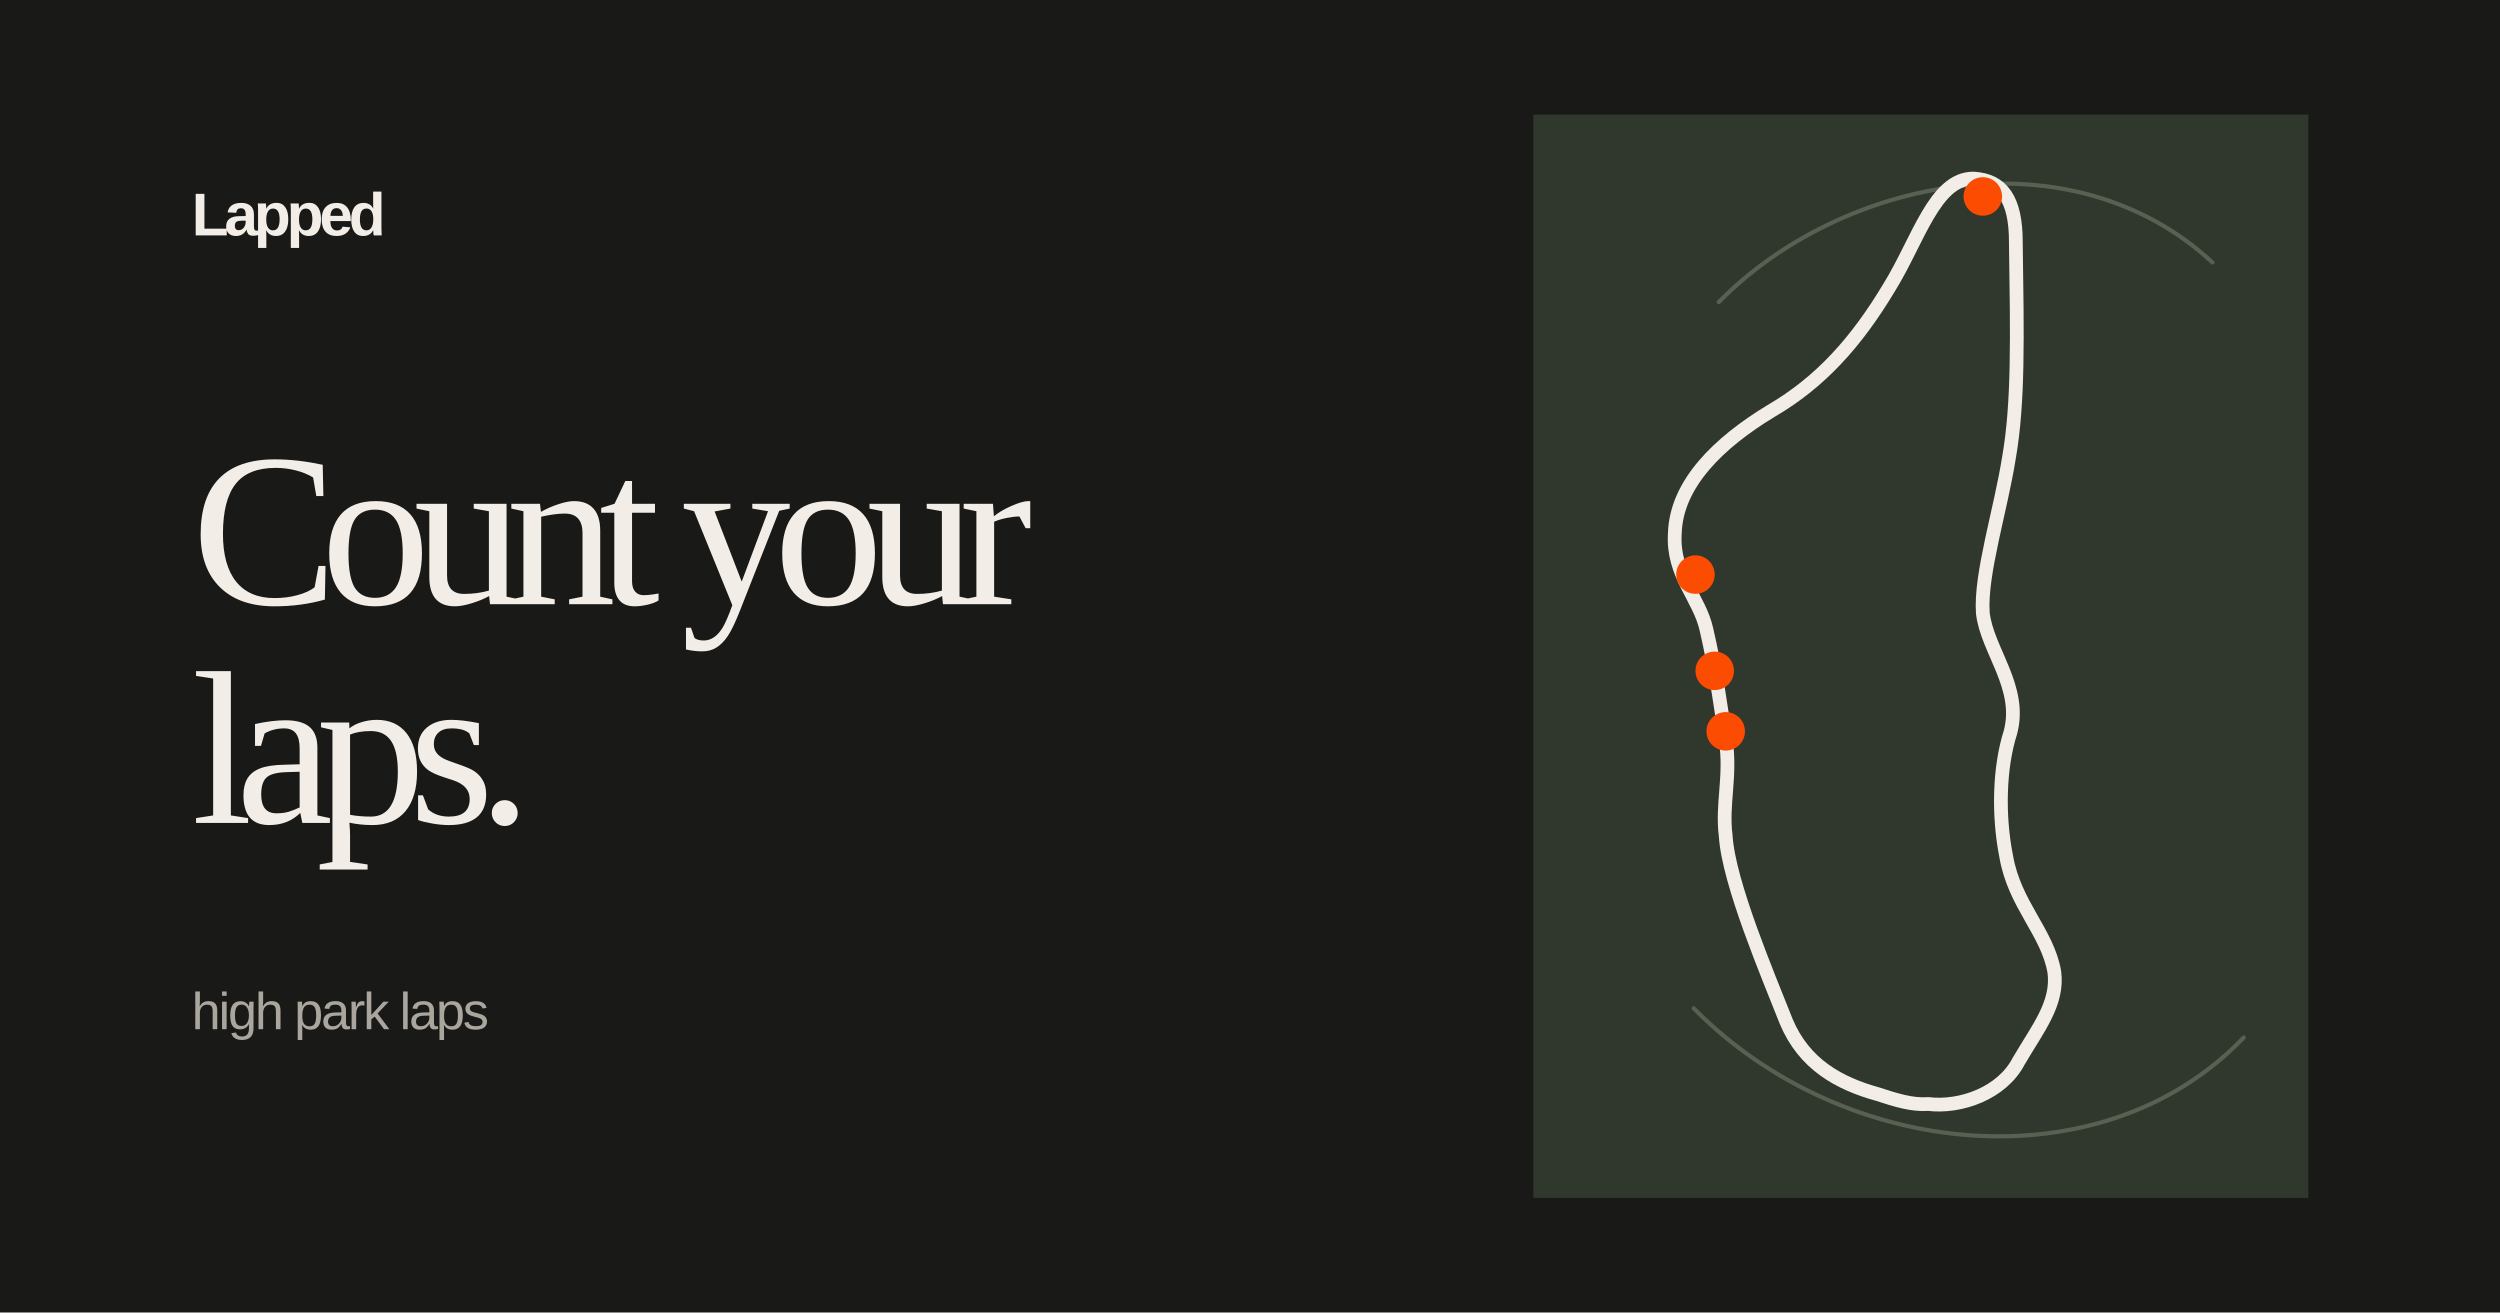
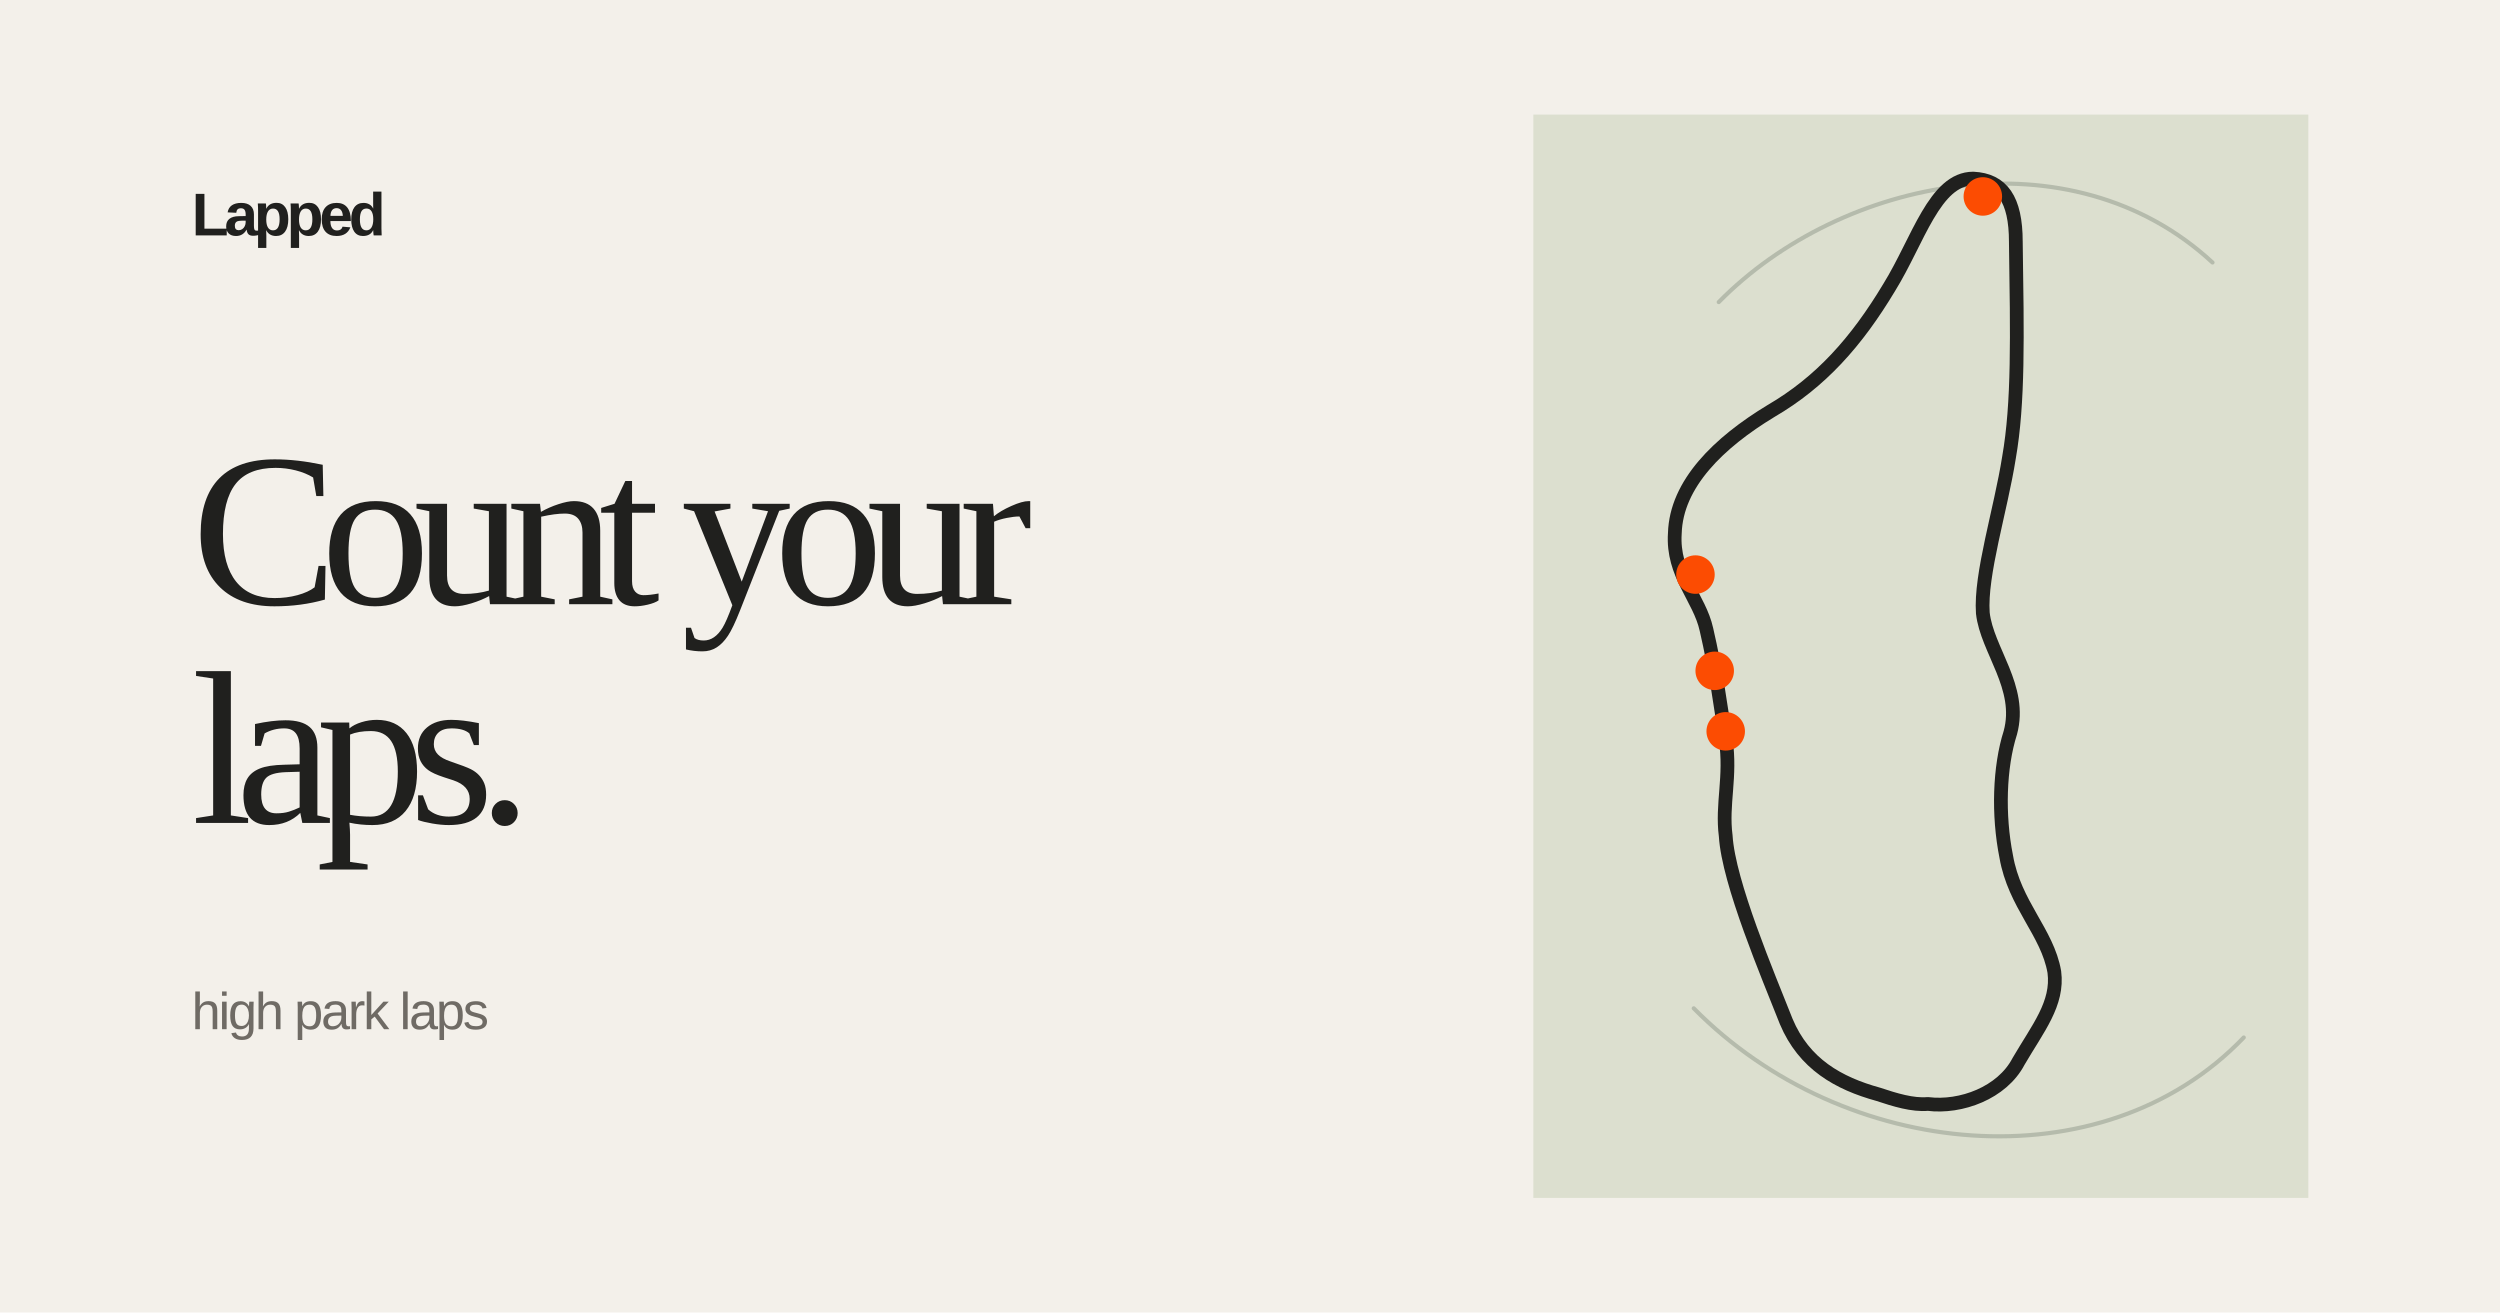
<svg xmlns="http://www.w3.org/2000/svg" width="1200" height="630" viewBox="0 0 1200 630" fill="none">
-   <rect width="1200" height="630" fill="#191A18" />
-   <rect x="736" y="55" width="372" height="520" fill="#30372D" />
-   <path d="M825 145C884 85 994 63 1062 126M813 484C885 557 1009 569 1077 498" stroke="#596052" stroke-width="2" stroke-linecap="round" />
+   <rect width="1200" height="630" fill="#F3F0EA" />
+   <rect x="736" y="55" width="372" height="520" fill="#DCDFCF" />
+   <path d="M825 145C884 85 994 63 1062 126M813 484C885 557 1009 569 1077 498" stroke="#B5BBAC" stroke-width="2" stroke-linecap="round" />
  <g transform="translate(763 58) scale(.66)">
-     <path d="M279 42 C251 42 239 87 218 121 C194 161 168 190 132 211 C94 234 63 264 62 300 C60 330 80 347 85 370 C92 400 96 430 99 450 C103 477 96 497 99 520 C101 554 130 622 143 655 C156 686 181 700 210 708 C222 712 235 716 246 715 C270 718 300 707 312 684 C326 660 341 642 338 619 C333 590 309 570 303 535 C297 505 298 470 306 445 C315 412 289 385 286 358 C284 330 299 283 305 245 C312 205 311 157 310 88 C310 57 300 43 279 42 Z" stroke="#F2EEE7" stroke-width="10" stroke-linecap="round" stroke-linejoin="round" />
+     <path d="M279 42 C251 42 239 87 218 121 C194 161 168 190 132 211 C94 234 63 264 62 300 C60 330 80 347 85 370 C92 400 96 430 99 450 C103 477 96 497 99 520 C101 554 130 622 143 655 C156 686 181 700 210 708 C222 712 235 716 246 715 C270 718 300 707 312 684 C326 660 341 642 338 619 C333 590 309 570 303 535 C297 505 298 470 306 445 C315 412 289 385 286 358 C284 330 299 283 305 245 C312 205 311 157 310 88 C310 57 300 43 279 42 Z" stroke="#20201E" stroke-width="10" stroke-linecap="round" stroke-linejoin="round" />
    <circle cx="286" cy="55" r="14" fill="#FC4C02" />
    <circle cx="77" cy="330" r="14" fill="#FC4C02" />
    <circle cx="91" cy="400" r="14" fill="#FC4C02" />
    <circle cx="99" cy="444" r="14" fill="#FC4C02" />
  </g>
-   <text x="92" y="113" fill="#F2EEE7" font-family="Arial, Helvetica, sans-serif" font-size="29" font-weight="700" letter-spacing="-2">Lapped</text>
-   <text x="92" y="290" fill="#F2EEE7" font-family="Georgia, 'Times New Roman', serif" font-size="105" font-weight="400" letter-spacing="-8">Count your</text>
-   <text x="92" y="395" fill="#F2EEE7" font-family="Georgia, 'Times New Roman', serif" font-size="105" font-weight="400" letter-spacing="-8">laps.</text>
-   <text x="92" y="494" fill="#AAA69E" font-family="Arial, Helvetica, sans-serif" font-size="25" letter-spacing="-1">high park laps</text>
+   <text x="92" y="113" fill="#20201E" font-family="Arial, Helvetica, sans-serif" font-size="29" font-weight="700" letter-spacing="-2">Lapped</text>
+   <text x="92" y="290" fill="#20201E" font-family="Georgia, 'Times New Roman', serif" font-size="105" font-weight="400" letter-spacing="-8">Count your</text>
+   <text x="92" y="395" fill="#20201E" font-family="Georgia, 'Times New Roman', serif" font-size="105" font-weight="400" letter-spacing="-8">laps.</text>
+   <text x="92" y="494" fill="#6F6B65" font-family="Arial, Helvetica, sans-serif" font-size="25" letter-spacing="-1">high park laps</text>
</svg>
